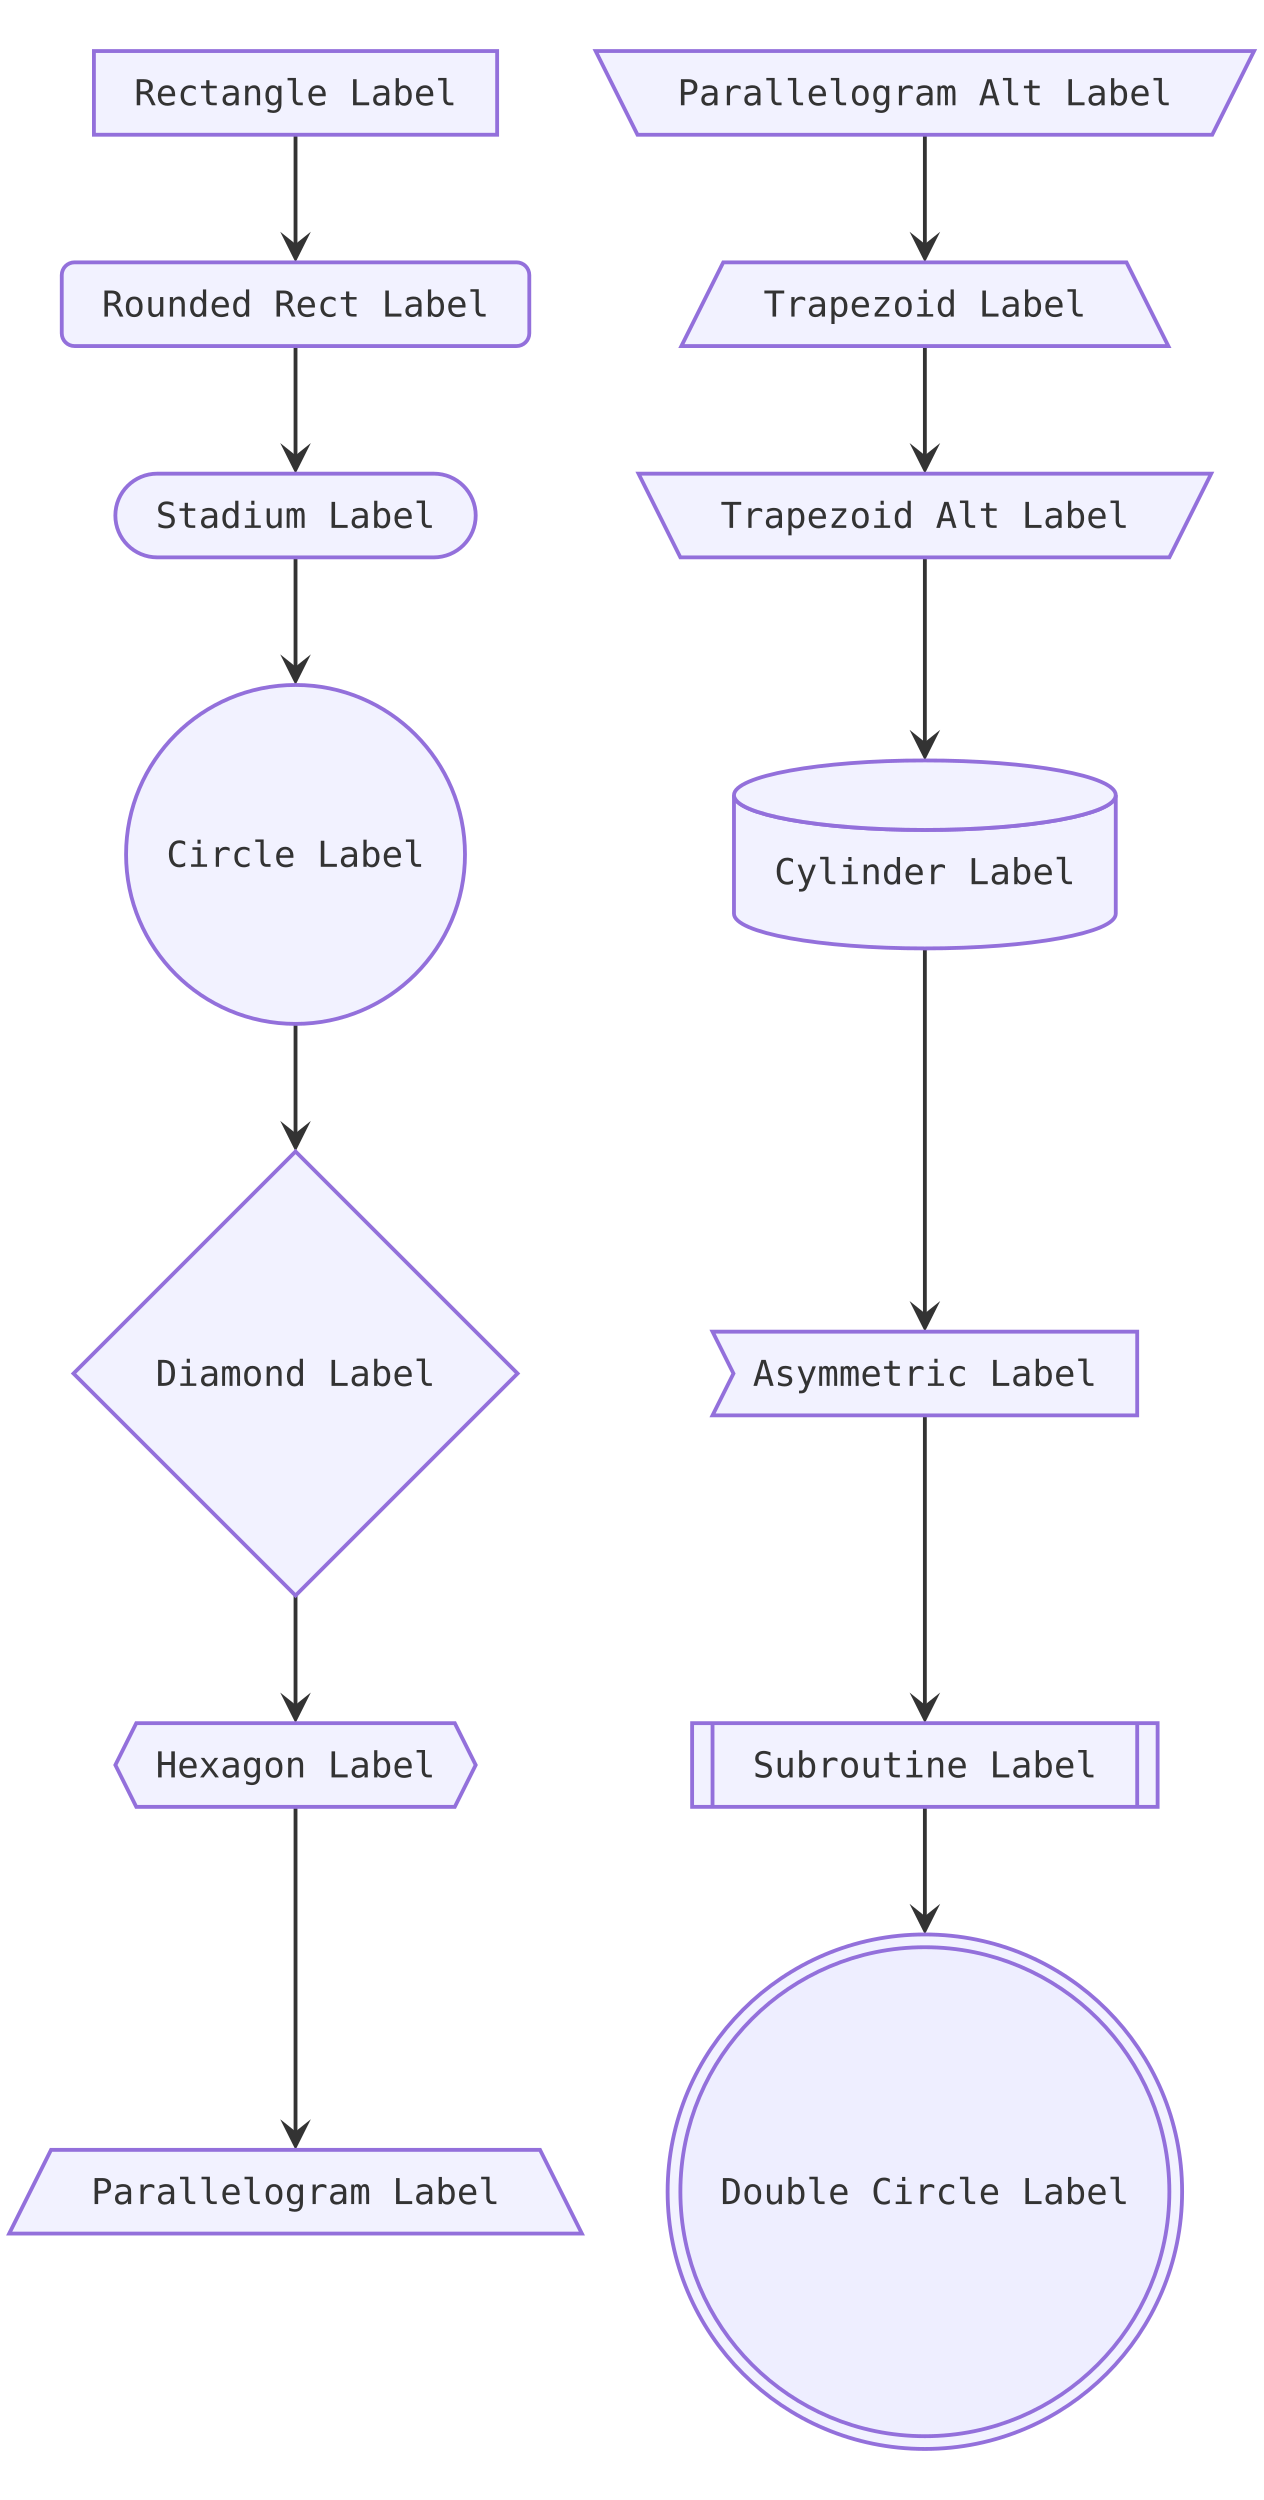
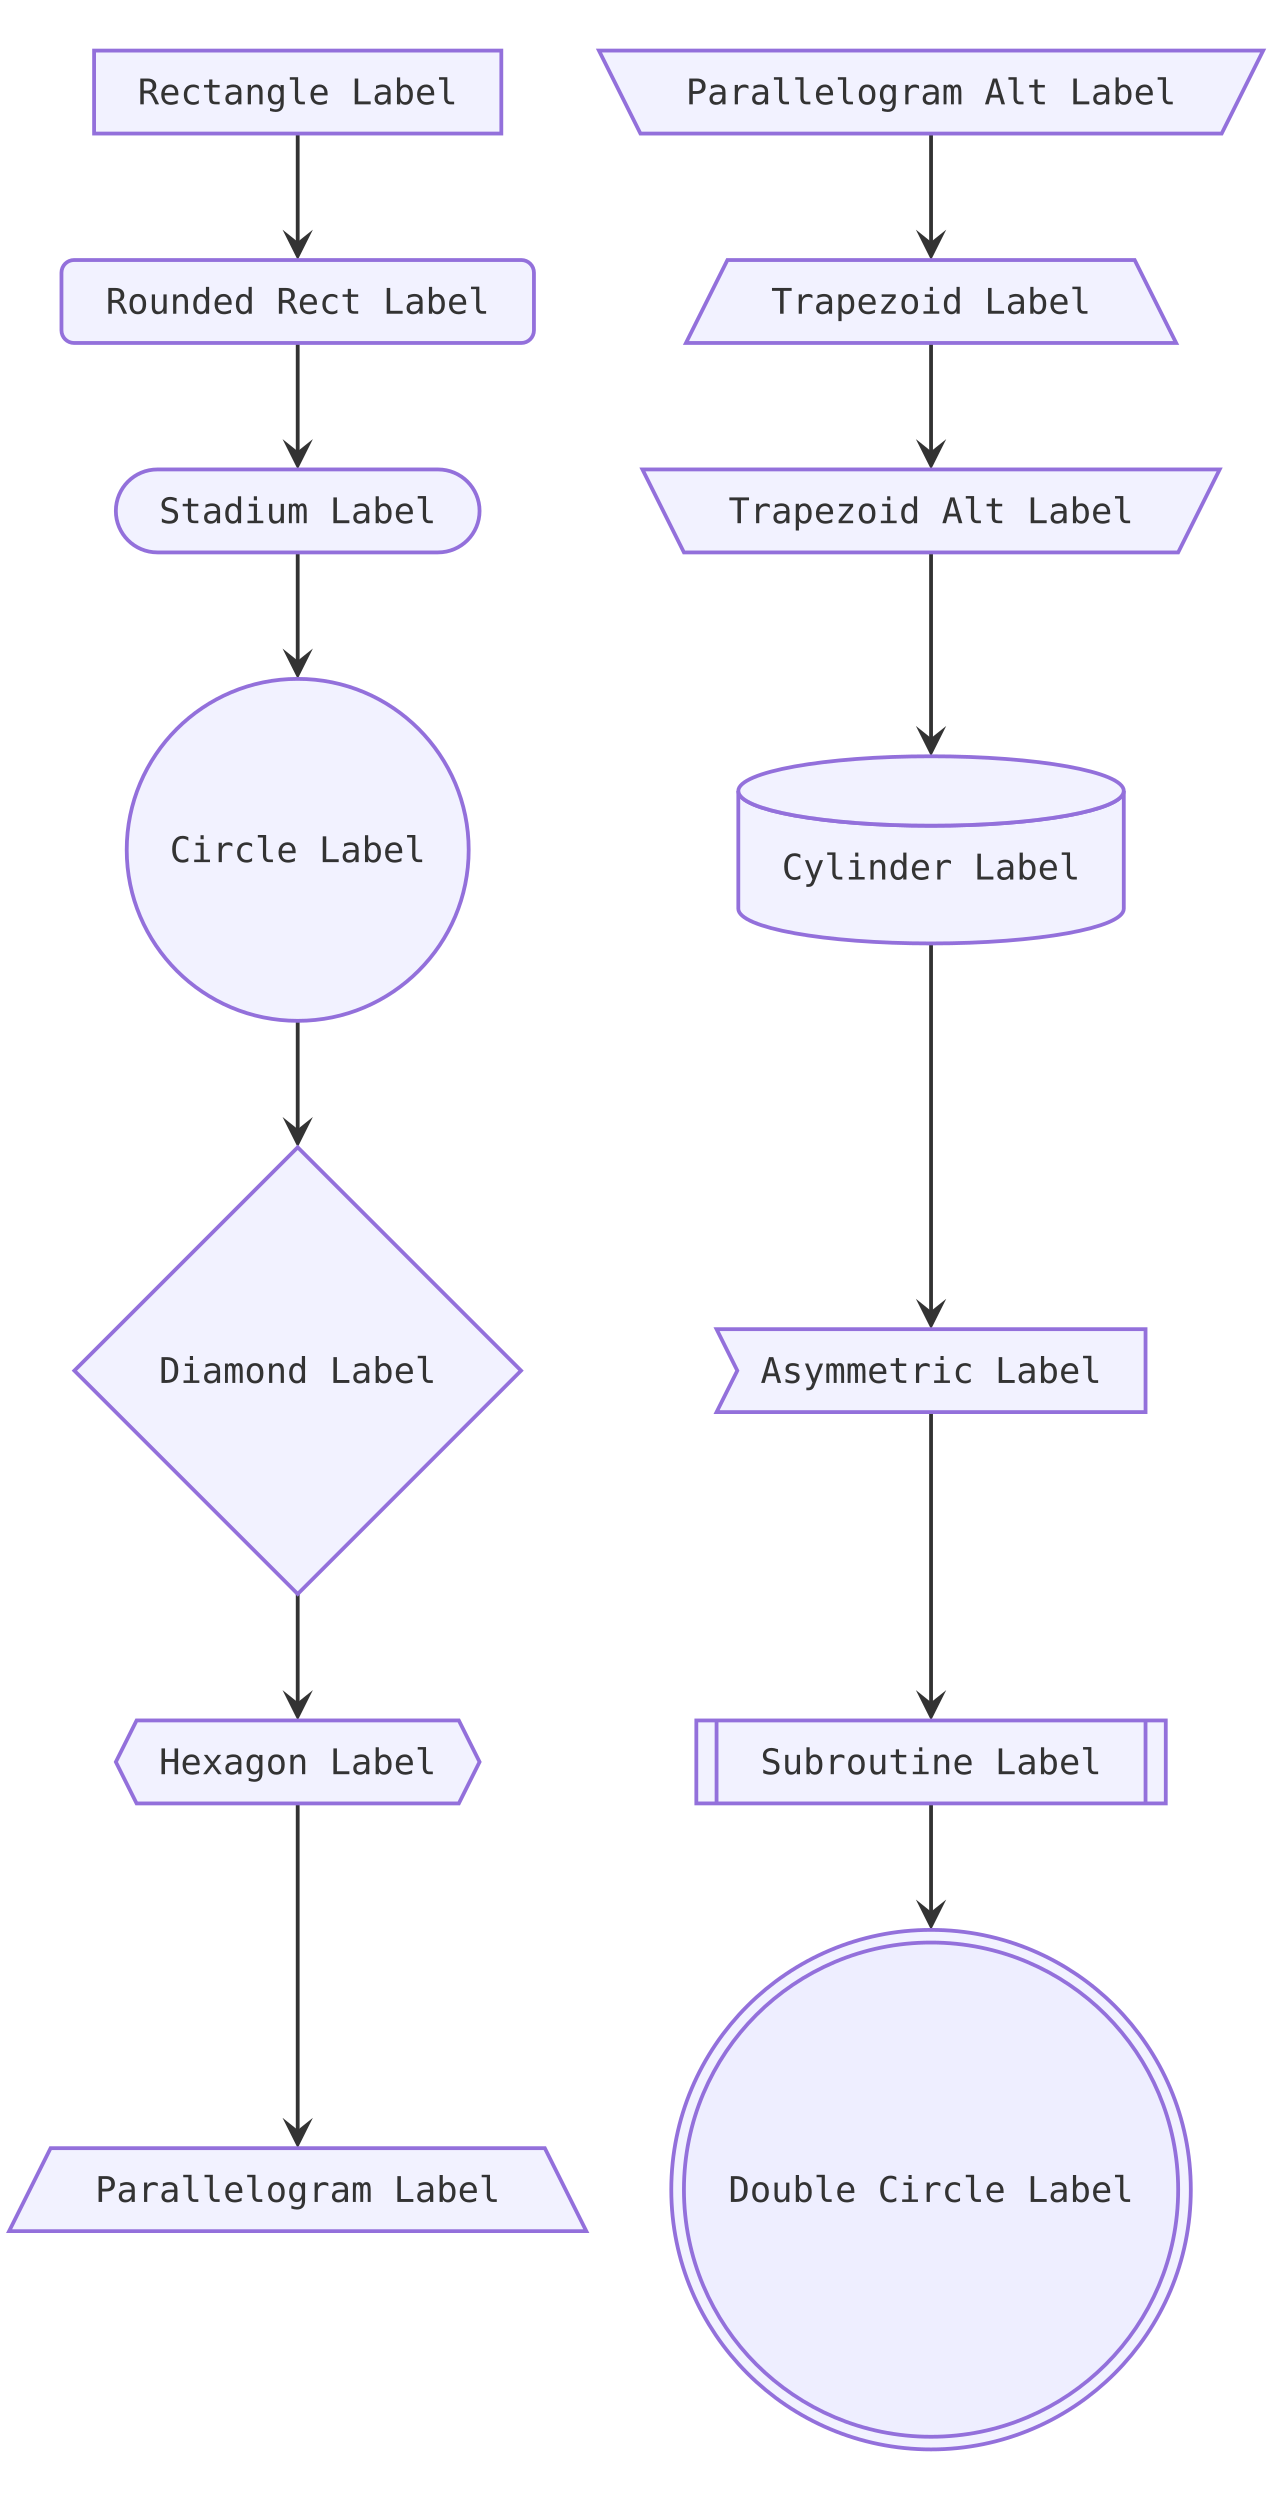
- <svg xmlns="http://www.w3.org/2000/svg" viewBox="0 0 495 979.6" width="495" height="979.6">
+ <svg xmlns="http://www.w3.org/2000/svg" viewBox="0 0 503 988.4" width="503" height="988.4">
  <defs>
    <marker id="arrow-point-333333" viewBox="0 0 10 10" refX="8" refY="5" markerWidth="8" markerHeight="8" orient="auto-start-reverse">
      <path d="M10 5 L0 10 L4 5 L0 0 Z" fill="#333333" />
    </marker>
  </defs>
  <g transform="translate(20, 20)">
-     <path d="M95.8 32.8 L95.8 36.97 C95.8 41.13 95.8 49.47 95.8 57.8 C95.8 66.13 95.8 74.47 95.8 78.63 L95.8 80.4" fill="none" stroke="#333333" stroke-width="1.5" marker-end="url(#arrow-point-333333)" />
-     <path d="M95.8 115.6 L95.8 119.77 C95.8 123.93 95.8 132.27 95.8 140.6 C95.8 148.93 95.8 157.27 95.8 161.43 L95.8 163.2" fill="none" stroke="#333333" stroke-width="1.5" marker-end="url(#arrow-point-333333)" />
-     <path d="M95.8 198.4 L95.8 202.57 C95.8 206.73 95.8 215.07 95.8 223.4 C95.8 231.73 95.8 240.07 95.8 244.23 L95.8 246" fill="none" stroke="#333333" stroke-width="1.5" marker-end="url(#arrow-point-333333)" />
-     <path d="M95.8 381.2 L95.8 385.37 C95.8 389.53 95.8 397.87 95.8 406.2 C95.8 414.53 95.8 422.87 95.8 427.03 L95.8 428.8" fill="none" stroke="#333333" stroke-width="1.5" marker-end="url(#arrow-point-333333)" />
-     <path d="M95.8 605.2 L95.8 609.37 C95.8 613.53 95.8 621.87 95.8 630.2 C95.8 638.53 95.8 646.87 95.8 651.03 L95.8 652.8" fill="none" stroke="#333333" stroke-width="1.5" marker-end="url(#arrow-point-333333)" />
-     <path d="M95.8 688 L95.8 692.17 C95.8 696.33 95.8 704.67 95.8 727.07 C95.8 749.47 95.8 785.93 95.8 804.17 L95.8 820" fill="none" stroke="#333333" stroke-width="1.5" marker-end="url(#arrow-point-333333)" />
-     <path d="M342.4 32.8 L342.4 36.97 C342.4 41.13 342.4 49.47 342.4 57.8 C342.4 66.13 342.4 74.47 342.4 78.63 L342.4 80.4" fill="none" stroke="#333333" stroke-width="1.5" marker-end="url(#arrow-point-333333)" />
-     <path d="M342.4 115.6 L342.4 119.77 C342.4 123.93 342.4 132.27 342.4 140.6 C342.4 148.93 342.4 157.27 342.4 161.43 L342.4 163.2" fill="none" stroke="#333333" stroke-width="1.5" marker-end="url(#arrow-point-333333)" />
-     <path d="M342.4 198.4 L342.4 202.57 C342.4 206.73 342.4 215.07 342.4 228.33 C342.4 241.59 342.4 259.78 342.4 268.88 L342.4 275.57" fill="none" stroke="#333333" stroke-width="1.5" marker-end="url(#arrow-point-333333)" />
-     <path d="M342.4 351.63 L342.4 360.72 C342.4 369.82 342.4 388.01 342.4 413.04 C342.4 438.07 342.4 469.93 342.4 485.87 L342.4 499.4" fill="none" stroke="#333333" stroke-width="1.5" marker-end="url(#arrow-point-333333)" />
-     <path d="M342.4 534.6 L342.4 550.53 C342.4 566.47 342.4 598.33 342.4 618.43 C342.4 638.53 342.4 646.87 342.4 651.03 L342.4 652.8" fill="none" stroke="#333333" stroke-width="1.5" marker-end="url(#arrow-point-333333)" />
-     <path d="M342.4 688 L342.4 692.17 C342.4 696.33 342.4 704.67 342.4 713 C342.4 721.33 342.4 729.67 342.4 733.83 L342.4 735.6" fill="none" stroke="#333333" stroke-width="1.5" marker-end="url(#arrow-point-333333)" />
-     <rect x="16.8" y="0" width="158" height="32.8" fill="#ececffb2" stroke="#9370db" stroke-width="1.5" />
-     <text x="95.8" y="16.4" text-anchor="middle" dominant-baseline="central" font-size="14px" font-family="'Intel One Mono', 'SF Mono', 'Cascadia Code', 'JetBrains Mono', 'Fira Code', 'Consolas', 'Menlo', monospace" fill="#333333">Rectangle Label</text>
-     <rect x="4.2" y="82.8" width="183.2" height="32.8" rx="5" ry="5" fill="#ececffb2" stroke="#9370db" stroke-width="1.5" />
-     <text x="95.8" y="99.2" text-anchor="middle" dominant-baseline="central" font-size="14px" font-family="'Intel One Mono', 'SF Mono', 'Cascadia Code', 'JetBrains Mono', 'Fira Code', 'Consolas', 'Menlo', monospace" fill="#333333">Rounded Rect Label</text>
-     <rect x="25.2" y="165.6" width="141.2" height="32.8" rx="16.4" ry="16.4" fill="#ececffb2" stroke="#9370db" stroke-width="1.5" />
-     <text x="95.8" y="182" text-anchor="middle" dominant-baseline="central" font-size="14px" font-family="'Intel One Mono', 'SF Mono', 'Cascadia Code', 'JetBrains Mono', 'Fira Code', 'Consolas', 'Menlo', monospace" fill="#333333">Stadium Label</text>
-     <circle cx="95.8" cy="314.8" r="66.4" fill="#ececffb2" stroke="#9370db" stroke-width="1.5" />
-     <text x="95.8" y="314.8" text-anchor="middle" dominant-baseline="central" font-size="14px" font-family="'Intel One Mono', 'SF Mono', 'Cascadia Code', 'JetBrains Mono', 'Fira Code', 'Consolas', 'Menlo', monospace" fill="#333333">Circle Label</text>
-     <polygon points="95.8,431.2 182.8,518.2 95.8,605.2 8.8,518.2" fill="#ececffb2" stroke="#9370db" stroke-width="1.5" />
-     <text x="95.8" y="518.2" text-anchor="middle" dominant-baseline="central" font-size="14px" font-family="'Intel One Mono', 'SF Mono', 'Cascadia Code', 'JetBrains Mono', 'Fira Code', 'Consolas', 'Menlo', monospace" fill="#333333">Diamond Label</text>
-     <polygon points="33.4,655.2 158.2,655.2 166.4,671.6 158.2,688 33.4,688 25.2,671.6" fill="#ececffb2" stroke="#9370db" stroke-width="1.5" />
-     <text x="95.8" y="671.6" text-anchor="middle" dominant-baseline="central" font-size="14px" font-family="'Intel One Mono', 'SF Mono', 'Cascadia Code', 'JetBrains Mono', 'Fira Code', 'Consolas', 'Menlo', monospace" fill="#333333">Hexagon Label</text>
-     <polygon points="0,822.4 191.6,822.4 208,855.2 -16.4,855.2" fill="#ececffb2" stroke="#9370db" stroke-width="1.5" />
-     <text x="95.8" y="838.8" text-anchor="middle" dominant-baseline="central" font-size="14px" font-family="'Intel One Mono', 'SF Mono', 'Cascadia Code', 'JetBrains Mono', 'Fira Code', 'Consolas', 'Menlo', monospace" fill="#333333">Parallelogram Label</text>
-     <polygon points="213.4,0 471.4,0 455,32.8 229.8,32.8" fill="#ececffb2" stroke="#9370db" stroke-width="1.5" />
-     <text x="342.4" y="16.4" text-anchor="middle" dominant-baseline="central" font-size="14px" font-family="'Intel One Mono', 'SF Mono', 'Cascadia Code', 'JetBrains Mono', 'Fira Code', 'Consolas', 'Menlo', monospace" fill="#333333">Parallelogram Alt Label</text>
-     <polygon points="263.4,82.8 421.4,82.8 437.8,115.6 247,115.6" fill="#ececffb2" stroke="#9370db" stroke-width="1.5" />
-     <text x="342.4" y="99.2" text-anchor="middle" dominant-baseline="central" font-size="14px" font-family="'Intel One Mono', 'SF Mono', 'Cascadia Code', 'JetBrains Mono', 'Fira Code', 'Consolas', 'Menlo', monospace" fill="#333333">Trapezoid Label</text>
-     <polygon points="230.2,165.6 454.6,165.6 438.2,198.4 246.6,198.4" fill="#ececffb2" stroke="#9370db" stroke-width="1.5" />
-     <text x="342.4" y="182" text-anchor="middle" dominant-baseline="central" font-size="14px" font-family="'Intel One Mono', 'SF Mono', 'Cascadia Code', 'JetBrains Mono', 'Fira Code', 'Consolas', 'Menlo', monospace" fill="#333333">Trapezoid Alt Label</text>
-     <path d="M267.6 291.59 L267.6 338.01 A74.8 13.62 0 0 0 417.2 338.01 L417.2 291.59 A74.8 13.62 0 0 1 267.6 291.59" fill="#ececffb2" stroke="#9370db" stroke-width="1.5" />
-     <path d="M267.6 291.59 A74.8 13.62 0 0 1 417.2 291.59 A74.8 13.62 0 0 1 267.6 291.59" fill="#ececffb2" stroke="#9370db" stroke-width="1.5" />
-     <text x="342.4" y="321.61" text-anchor="middle" dominant-baseline="central" font-size="14px" font-family="'Intel One Mono', 'SF Mono', 'Cascadia Code', 'JetBrains Mono', 'Fira Code', 'Consolas', 'Menlo', monospace" fill="#333333">Cylinder Label</text>
-     <polygon points="259.2,501.8 425.6,501.8 425.6,534.6 259.2,534.6 267.4,518.2" fill="#ececffb2" stroke="#9370db" stroke-width="1.5" />
-     <text x="342.4" y="518.2" text-anchor="middle" dominant-baseline="central" font-size="14px" font-family="'Intel One Mono', 'SF Mono', 'Cascadia Code', 'JetBrains Mono', 'Fira Code', 'Consolas', 'Menlo', monospace" fill="#333333">Asymmetric Label</text>
-     <rect x="251.2" y="655.2" width="182.4" height="32.8" fill="#ececffb2" stroke="#9370db" stroke-width="1.5" />
-     <path d="M259.2 655.2 L259.2 688" fill="none" stroke="#9370db" stroke-width="1.5" />
-     <path d="M425.6 655.2 L425.6 688" fill="none" stroke="#9370db" stroke-width="1.5" />
-     <text x="342.4" y="671.6" text-anchor="middle" dominant-baseline="central" font-size="14px" font-family="'Intel One Mono', 'SF Mono', 'Cascadia Code', 'JetBrains Mono', 'Fira Code', 'Consolas', 'Menlo', monospace" fill="#333333">Subroutine Label</text>
-     <circle cx="342.4" cy="838.8" r="100.8" fill="#ececffb2" stroke="#9370db" stroke-width="1.5" />
-     <circle cx="342.4" cy="838.8" r="95.8" fill="#ececffb2" stroke="#9370db" stroke-width="1.5" />
-     <text x="342.4" y="838.8" text-anchor="middle" dominant-baseline="central" font-size="14px" font-family="'Intel One Mono', 'SF Mono', 'Cascadia Code', 'JetBrains Mono', 'Fira Code', 'Consolas', 'Menlo', monospace" fill="#333333">Double Circle Label</text>
+     <path d="M97.7 32.8 L97.7 36.97 C97.7 41.13 97.7 49.47 97.7 57.8 C97.7 66.13 97.7 74.47 97.7 78.63 L97.7 80.4" fill="none" stroke="#333333" stroke-width="1.5" marker-end="url(#arrow-point-333333)" />
+     <path d="M97.7 115.6 L97.7 119.77 C97.7 123.93 97.7 132.27 97.7 140.6 C97.7 148.93 97.7 157.27 97.7 161.43 L97.7 163.2" fill="none" stroke="#333333" stroke-width="1.5" marker-end="url(#arrow-point-333333)" />
+     <path d="M97.7 198.4 L97.7 202.57 C97.7 206.73 97.7 215.07 97.7 223.4 C97.7 231.73 97.7 240.07 97.7 244.23 L97.7 246" fill="none" stroke="#333333" stroke-width="1.5" marker-end="url(#arrow-point-333333)" />
+     <path d="M97.7 383.6 L97.7 387.77 C97.7 391.93 97.7 400.27 97.7 408.6 C97.7 416.93 97.7 425.27 97.7 429.43 L97.7 431.2" fill="none" stroke="#333333" stroke-width="1.5" marker-end="url(#arrow-point-333333)" />
+     <path d="M97.7 610.2 L97.7 614.37 C97.7 618.53 97.7 626.87 97.7 635.2 C97.7 643.53 97.7 651.87 97.7 656.03 L97.7 657.8" fill="none" stroke="#333333" stroke-width="1.5" marker-end="url(#arrow-point-333333)" />
+     <path d="M97.7 693 L97.7 697.17 C97.7 701.33 97.7 709.67 97.7 732.38 C97.7 755.1 97.7 792.2 97.7 810.75 L97.7 826.9" fill="none" stroke="#333333" stroke-width="1.5" marker-end="url(#arrow-point-333333)" />
+     <path d="M348.1 32.8 L348.1 36.97 C348.1 41.13 348.1 49.47 348.1 57.8 C348.1 66.13 348.1 74.47 348.1 78.63 L348.1 80.4" fill="none" stroke="#333333" stroke-width="1.5" marker-end="url(#arrow-point-333333)" />
+     <path d="M348.1 115.6 L348.1 119.77 C348.1 123.93 348.1 132.27 348.1 140.6 C348.1 148.93 348.1 157.27 348.1 161.43 L348.1 163.2" fill="none" stroke="#333333" stroke-width="1.5" marker-end="url(#arrow-point-333333)" />
+     <path d="M348.1 198.4 L348.1 202.57 C348.1 206.73 348.1 215.07 348.1 228.5 C348.1 241.93 348.1 260.47 348.1 269.73 L348.1 276.6" fill="none" stroke="#333333" stroke-width="1.5" marker-end="url(#arrow-point-333333)" />
+     <path d="M348.1 353 L348.1 362.27 C348.1 371.53 348.1 390.07 348.1 415.48 C348.1 440.9 348.1 473.2 348.1 489.35 L348.1 503.1" fill="none" stroke="#333333" stroke-width="1.5" marker-end="url(#arrow-point-333333)" />
+     <path d="M348.1 538.3 L348.1 554.45 C348.1 570.6 348.1 602.9 348.1 623.22 C348.1 643.53 348.1 651.87 348.1 656.03 L348.1 657.8" fill="none" stroke="#333333" stroke-width="1.5" marker-end="url(#arrow-point-333333)" />
+     <path d="M348.1 693 L348.1 697.17 C348.1 701.33 348.1 709.67 348.1 718 C348.1 726.33 348.1 734.67 348.1 738.83 L348.1 740.6" fill="none" stroke="#333333" stroke-width="1.5" marker-end="url(#arrow-point-333333)" />
+     <rect x="17.2" y="0" width="161" height="32.8" fill="#ececffb2" stroke="#9370db" stroke-width="1.5" />
+     <text x="97.7" y="16.4" text-anchor="middle" dominant-baseline="central" font-size="14px" font-family="'Intel One Mono', 'SF Mono', 'Cascadia Code', 'JetBrains Mono', 'Fira Code', 'Consolas', 'Menlo', monospace" fill="#333333">Rectangle Label</text>
+     <rect x="4.3" y="82.8" width="186.8" height="32.8" rx="5" ry="5" fill="#ececffb2" stroke="#9370db" stroke-width="1.5" />
+     <text x="97.7" y="99.2" text-anchor="middle" dominant-baseline="central" font-size="14px" font-family="'Intel One Mono', 'SF Mono', 'Cascadia Code', 'JetBrains Mono', 'Fira Code', 'Consolas', 'Menlo', monospace" fill="#333333">Rounded Rect Label</text>
+     <rect x="25.8" y="165.6" width="143.8" height="32.8" rx="16.4" ry="16.4" fill="#ececffb2" stroke="#9370db" stroke-width="1.5" />
+     <text x="97.7" y="182" text-anchor="middle" dominant-baseline="central" font-size="14px" font-family="'Intel One Mono', 'SF Mono', 'Cascadia Code', 'JetBrains Mono', 'Fira Code', 'Consolas', 'Menlo', monospace" fill="#333333">Stadium Label</text>
+     <circle cx="97.7" cy="316" r="67.6" fill="#ececffb2" stroke="#9370db" stroke-width="1.5" />
+     <text x="97.7" y="316" text-anchor="middle" dominant-baseline="central" font-size="14px" font-family="'Intel One Mono', 'SF Mono', 'Cascadia Code', 'JetBrains Mono', 'Fira Code', 'Consolas', 'Menlo', monospace" fill="#333333">Circle Label</text>
+     <polygon points="97.7,433.6 186,521.9 97.7,610.2 9.4,521.9" fill="#ececffb2" stroke="#9370db" stroke-width="1.5" />
+     <text x="97.7" y="521.9" text-anchor="middle" dominant-baseline="central" font-size="14px" font-family="'Intel One Mono', 'SF Mono', 'Cascadia Code', 'JetBrains Mono', 'Fira Code', 'Consolas', 'Menlo', monospace" fill="#333333">Diamond Label</text>
+     <polygon points="34,660.2 161.4,660.2 169.6,676.6 161.4,693 34,693 25.8,676.6" fill="#ececffb2" stroke="#9370db" stroke-width="1.5" />
+     <text x="97.7" y="676.6" text-anchor="middle" dominant-baseline="central" font-size="14px" font-family="'Intel One Mono', 'SF Mono', 'Cascadia Code', 'JetBrains Mono', 'Fira Code', 'Consolas', 'Menlo', monospace" fill="#333333">Hexagon Label</text>
+     <polygon points="0,829.3 195.4,829.3 211.8,862.1 -16.4,862.1" fill="#ececffb2" stroke="#9370db" stroke-width="1.5" />
+     <text x="97.7" y="845.7" text-anchor="middle" dominant-baseline="central" font-size="14px" font-family="'Intel One Mono', 'SF Mono', 'Cascadia Code', 'JetBrains Mono', 'Fira Code', 'Consolas', 'Menlo', monospace" fill="#333333">Parallelogram Label</text>
+     <polygon points="216.8,0 479.4,0 463,32.8 233.2,32.8" fill="#ececffb2" stroke="#9370db" stroke-width="1.5" />
+     <text x="348.1" y="16.4" text-anchor="middle" dominant-baseline="central" font-size="14px" font-family="'Intel One Mono', 'SF Mono', 'Cascadia Code', 'JetBrains Mono', 'Fira Code', 'Consolas', 'Menlo', monospace" fill="#333333">Parallelogram Alt Label</text>
+     <polygon points="267.6,82.8 428.6,82.8 445,115.6 251.2,115.6" fill="#ececffb2" stroke="#9370db" stroke-width="1.5" />
+     <text x="348.1" y="99.2" text-anchor="middle" dominant-baseline="central" font-size="14px" font-family="'Intel One Mono', 'SF Mono', 'Cascadia Code', 'JetBrains Mono', 'Fira Code', 'Consolas', 'Menlo', monospace" fill="#333333">Trapezoid Label</text>
+     <polygon points="234,165.6 462.2,165.6 445.8,198.4 250.4,198.4" fill="#ececffb2" stroke="#9370db" stroke-width="1.5" />
+     <text x="348.1" y="182" text-anchor="middle" dominant-baseline="central" font-size="14px" font-family="'Intel One Mono', 'SF Mono', 'Cascadia Code', 'JetBrains Mono', 'Fira Code', 'Consolas', 'Menlo', monospace" fill="#333333">Trapezoid Alt Label</text>
+     <path d="M271.9 292.73 L271.9 339.27 A76.2 13.73 0 0 0 424.3 339.27 L424.3 292.73 A76.2 13.73 0 0 1 271.9 292.73" fill="#ececffb2" stroke="#9370db" stroke-width="1.5" />
+     <path d="M271.9 292.73 A76.2 13.73 0 0 1 424.3 292.73 A76.2 13.73 0 0 1 271.9 292.73" fill="#ececffb2" stroke="#9370db" stroke-width="1.5" />
+     <text x="348.1" y="322.87" text-anchor="middle" dominant-baseline="central" font-size="14px" font-family="'Intel One Mono', 'SF Mono', 'Cascadia Code', 'JetBrains Mono', 'Fira Code', 'Consolas', 'Menlo', monospace" fill="#333333">Cylinder Label</text>
+     <polygon points="263.3,505.5 432.9,505.5 432.9,538.3 263.3,538.3 271.5,521.9" fill="#ececffb2" stroke="#9370db" stroke-width="1.5" />
+     <text x="348.1" y="521.9" text-anchor="middle" dominant-baseline="central" font-size="14px" font-family="'Intel One Mono', 'SF Mono', 'Cascadia Code', 'JetBrains Mono', 'Fira Code', 'Consolas', 'Menlo', monospace" fill="#333333">Asymmetric Label</text>
+     <rect x="255.3" y="660.2" width="185.6" height="32.8" fill="#ececffb2" stroke="#9370db" stroke-width="1.5" />
+     <path d="M263.3 660.2 L263.3 693" fill="none" stroke="#9370db" stroke-width="1.5" />
+     <path d="M432.9 660.2 L432.9 693" fill="none" stroke="#9370db" stroke-width="1.5" />
+     <text x="348.1" y="676.6" text-anchor="middle" dominant-baseline="central" font-size="14px" font-family="'Intel One Mono', 'SF Mono', 'Cascadia Code', 'JetBrains Mono', 'Fira Code', 'Consolas', 'Menlo', monospace" fill="#333333">Subroutine Label</text>
+     <circle cx="348.1" cy="845.7" r="102.7" fill="#ececffb2" stroke="#9370db" stroke-width="1.5" />
+     <circle cx="348.1" cy="845.7" r="97.7" fill="#ececffb2" stroke="#9370db" stroke-width="1.5" />
+     <text x="348.1" y="845.7" text-anchor="middle" dominant-baseline="central" font-size="14px" font-family="'Intel One Mono', 'SF Mono', 'Cascadia Code', 'JetBrains Mono', 'Fira Code', 'Consolas', 'Menlo', monospace" fill="#333333">Double Circle Label</text>
  </g>
</svg>
